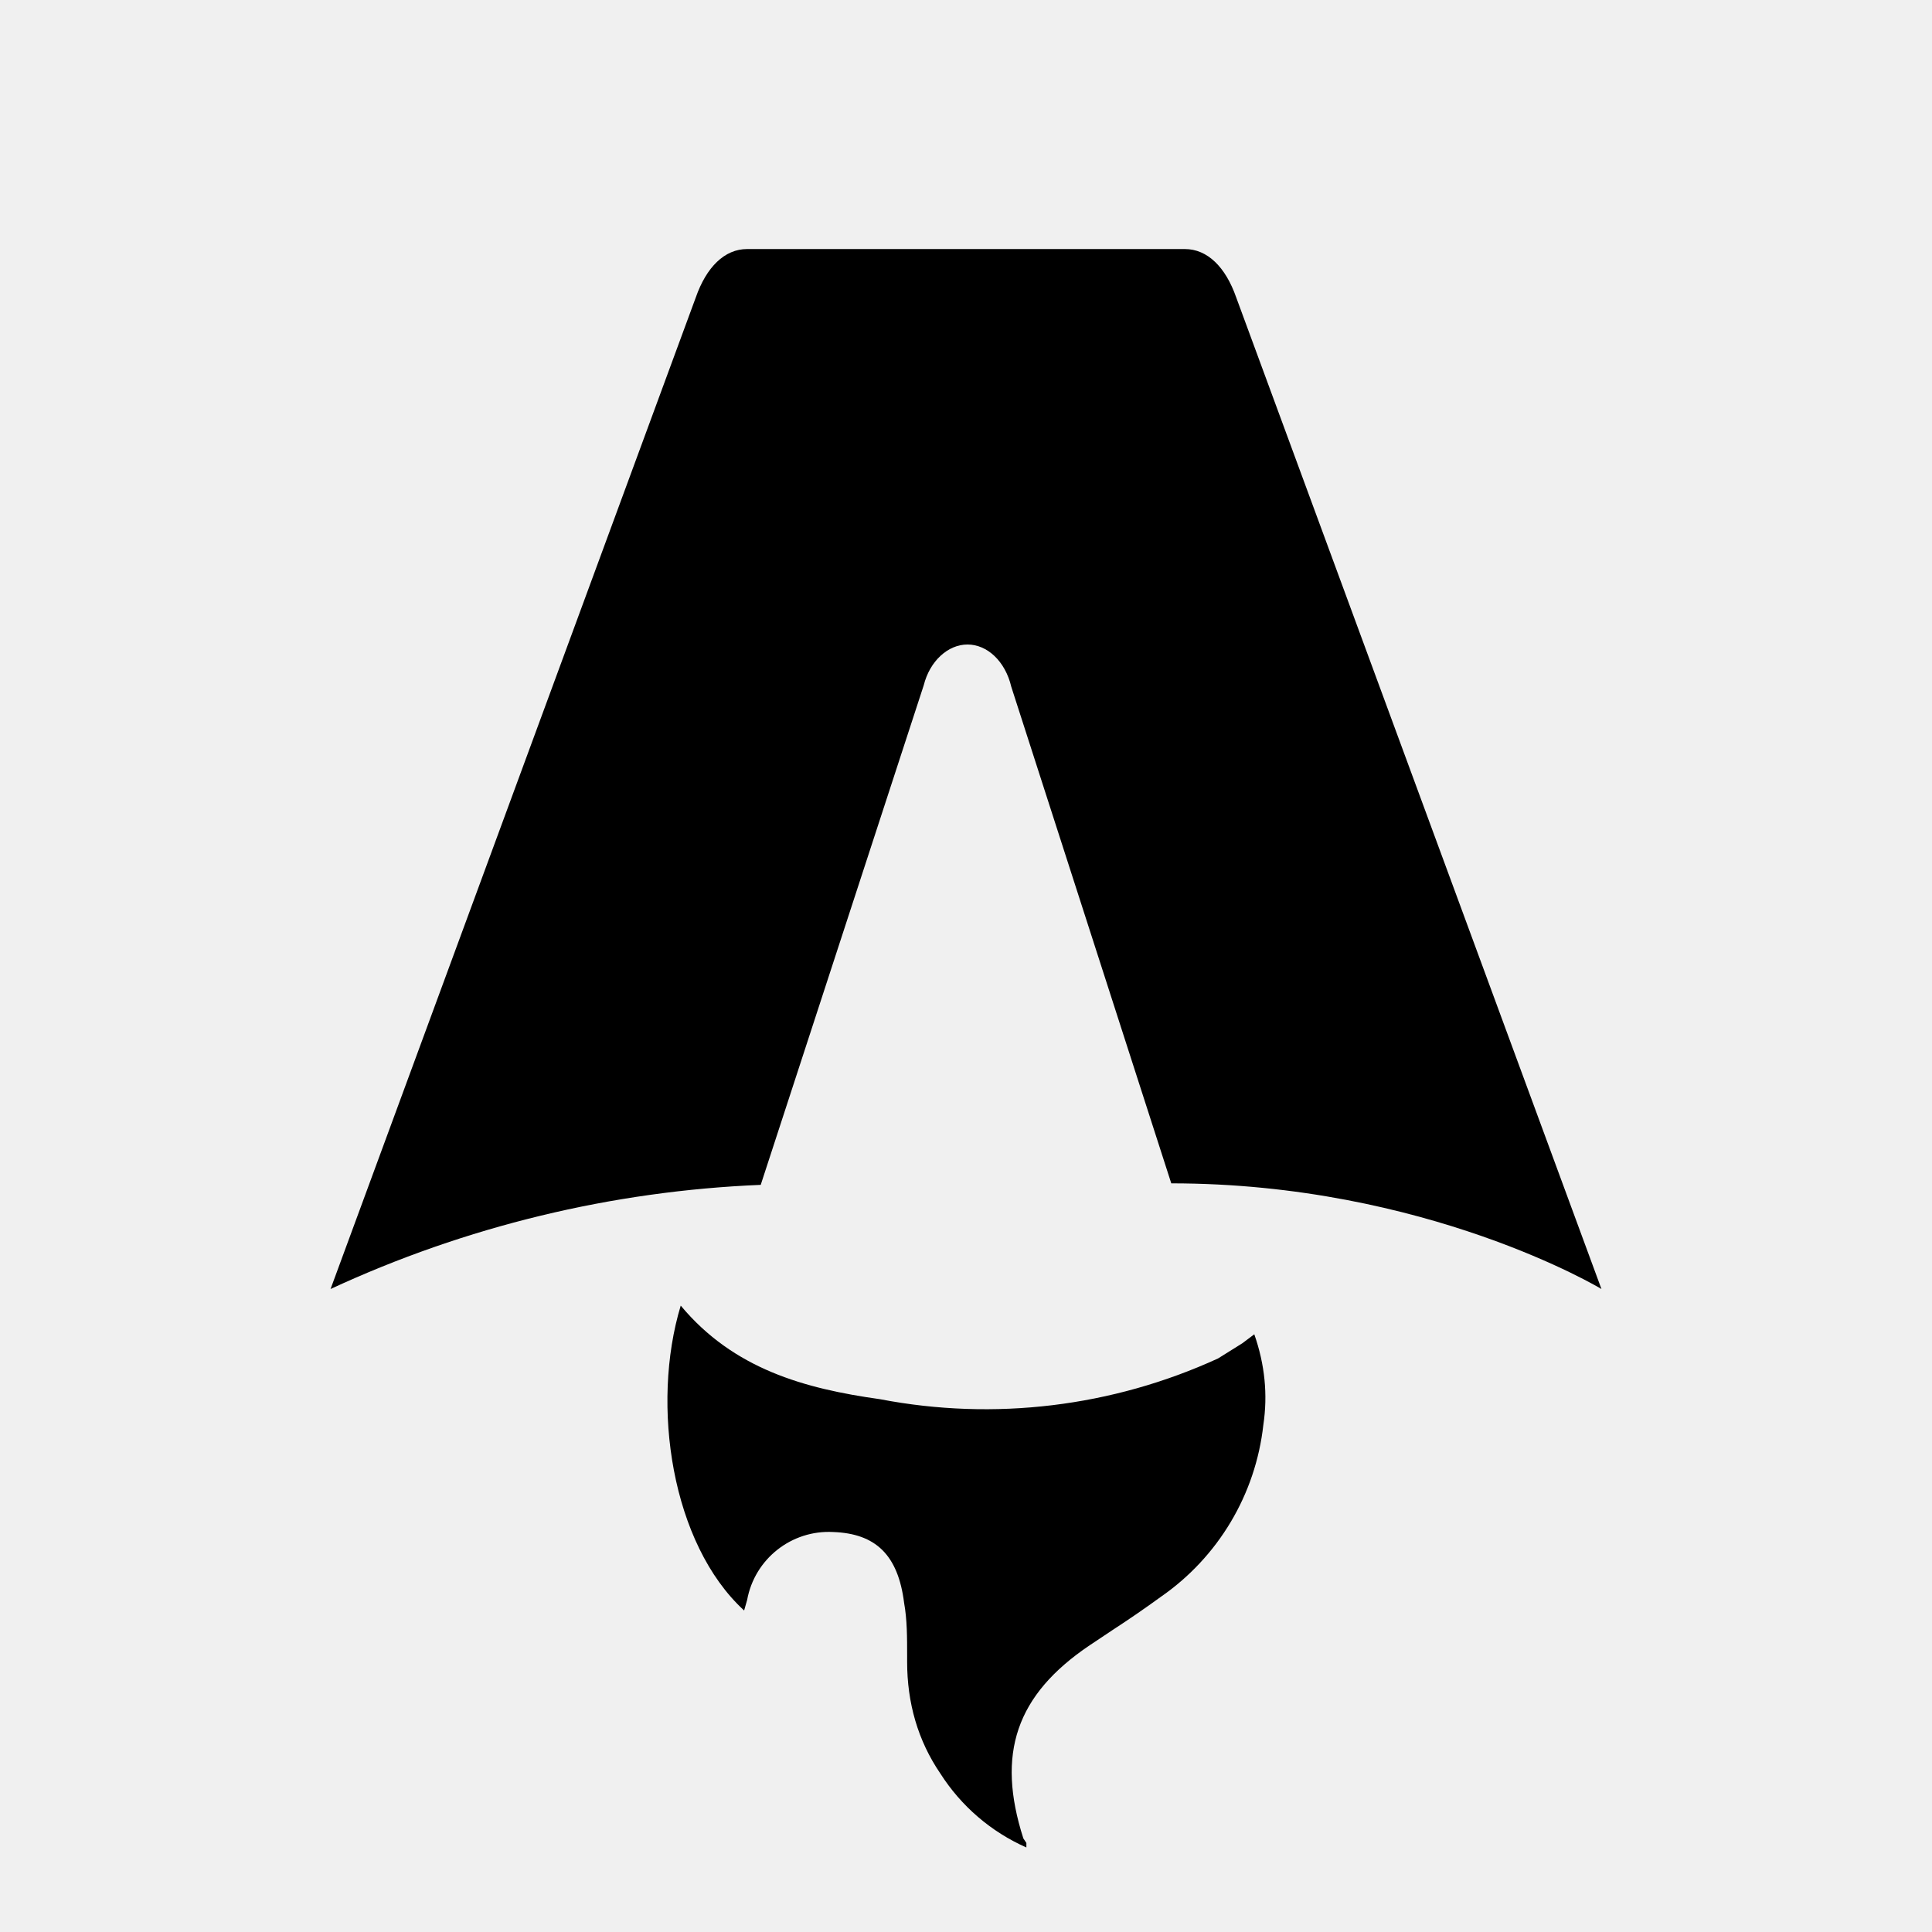
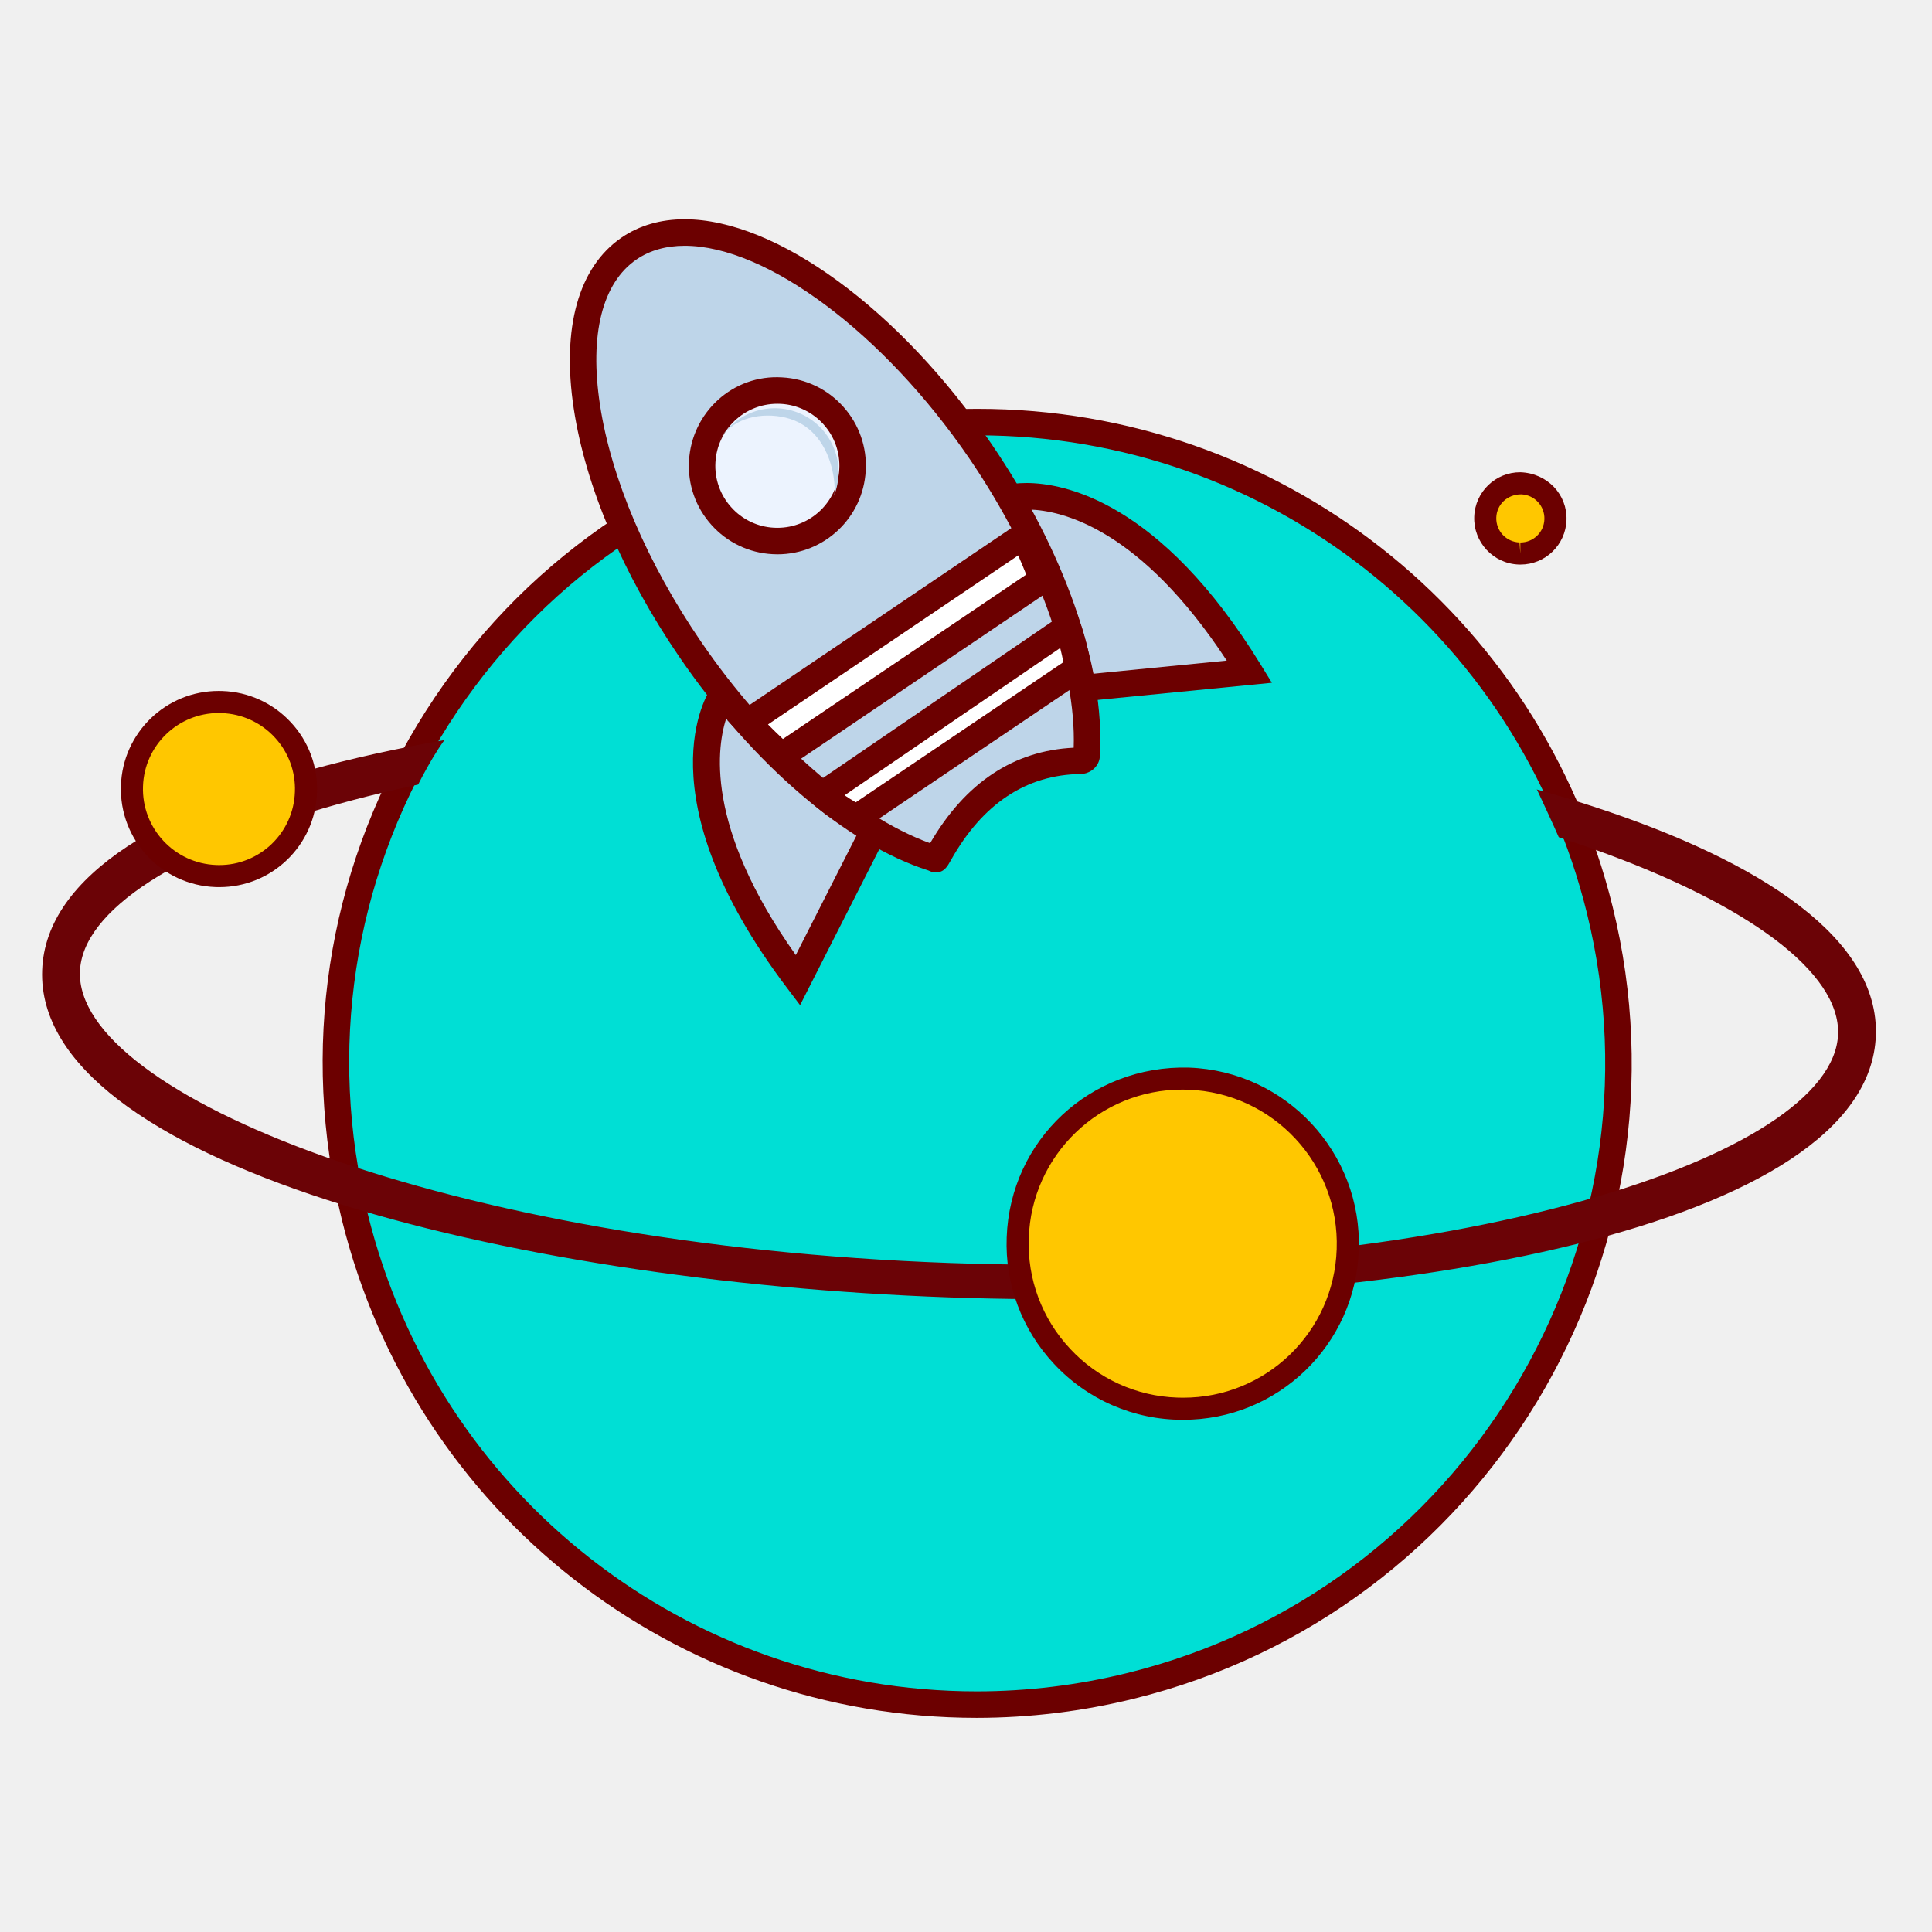
- <svg xmlns="http://www.w3.org/2000/svg" fill="none" viewBox="0 0 128 128">
-   <path d="M50.4 78.5a75.1 75.1 0 0 0-28.5 6.9l24.2-65.7c.7-2 1.9-3.2 3.4-3.2h29c1.5 0 2.7 1.2 3.4 3.2l24.2 65.7s-11.6-7-28.5-7L67 45.5c-.4-1.7-1.6-2.8-2.9-2.8-1.3 0-2.5 1.1-2.9 2.7L50.4 78.5Zm-1.1 28.2Zm-4.2-20.2c-2 6.6-.6 15.8 4.2 20.2a17.5 17.5 0 0 1 .2-.7 5.5 5.5 0 0 1 5.7-4.5c2.8.1 4.3 1.5 4.7 4.7.2 1.1.2 2.3.2 3.5v.4c0 2.7.7 5.2 2.2 7.4a13 13 0 0 0 5.7 4.9v-.3l-.2-.3c-1.8-5.6-.5-9.5 4.4-12.8l1.5-1a73 73 0 0 0 3.2-2.2 16 16 0 0 0 6.8-11.4c.3-2 .1-4-.6-6l-.8.6-1.6 1a37 37 0 0 1-22.4 2.7c-5-.7-9.7-2-13.2-6.2Z" />
-   <style>
-         path { fill: #000; }
-         @media (prefers-color-scheme: dark) {
-             path { fill: #FFF; }
-         }
-     </style>
+ <svg xmlns="http://www.w3.org/2000/svg" width="256px" height="256px" viewBox="0 0 1024 1024" class="icon" version="1.1" fill="#000000">
+   <g id="SVGRepo_bgCarrier" stroke-width="0" />
+   <g id="SVGRepo_tracerCarrier" stroke-linecap="round" stroke-linejoin="round" />
+   <g id="SVGRepo_iconCarrier">
+     <path d="M517.975 563.599m-339.799 0a339.799 339.799 0 1 0 679.598 0 339.799 339.799 0 1 0-679.598 0Z" fill="#00DFD5" />
+     <path d="M517.714 910.505c-159.8 0-298.173-108.518-336.486-263.89-22.175-89.948-7.987-183.142 39.936-262.426s123.848-135.163 213.796-157.332a348.339 348.339 0 0 1 83.297-10.158c159.79 0 298.163 108.508 336.476 263.875 45.763 185.677-68.05 373.985-253.727 419.768a348.948 348.948 0 0 1-83.292 10.163z m0.538-679.762c-26.788 0-53.683 3.282-79.933 9.759-86.303 21.268-159.15 74.885-205.143 150.958-45.978 76.073-59.581 165.494-38.298 251.796 36.756 149.084 169.518 253.199 322.842 253.199 26.778 0 53.673-3.282 79.923-9.759 178.156-43.924 287.365-224.604 243.441-402.765-36.762-149.069-169.508-253.189-322.831-253.189z" fill="#6C0000" />
+     <path d="M513.843 375.439c-235.571-8.376-487.895 37.427-491.5 138.829-3.604 101.381 244.828 164.987 480.399 173.363 235.571 8.376 487.895-37.427 491.5-138.813 3.604-101.396-244.828-165.002-480.399-173.379z m460.38 172.667c-2.314 65.08-204.16 130.785-470.83 121.303-266.675-9.482-463.345-89.349-461.03-154.435 2.314-65.08 204.16-130.806 470.835-121.324 266.67 9.482 463.34 89.375 461.025 154.455z" fill="#6B0306" />
+     <path d="M238.341 388.613c-8.212 10.045-16.425 26.327-20.255 34.391 80.686-18.412 175.974-24.294 293.048-20.132 129.521 4.603 236.831 21.361 318.546 49.418-3.159-8.73-14.003-31.38-17.807-39.711-88.873-26.496-188.375-50.304-299.023-54.236-100.71-3.574-188.416 13.932-274.509 30.269z" fill="#00DFD5" />
+     <path d="M626.872 659.159m-87.511 0a87.511 87.511 0 1 0 175.022 0 87.511 87.511 0 1 0-175.022 0Z" fill="#FFC700" />
+     <path d="M626.954 752.517h-0.01a92.754 92.754 0 0 1-68.393-29.737 92.774 92.774 0 0 1-24.986-66.939c1.828-51.615 44.457-91.433 96.625-89.984 51.441 1.828 91.812 45.169 89.994 96.625a92.995 92.995 0 0 1-93.23 90.035z m-0.148-175.012a81.326 81.326 0 0 0-81.536 78.746 81.126 81.126 0 0 0 21.852 58.563 81.07 81.07 0 0 0 56.847 25.943l2.97 0.056a81.326 81.326 0 0 0 81.536-78.746c1.603-45.01-33.705-82.918-78.7-84.506l-2.97-0.056z" fill="#6C0000" />
+     <path d="M805.816 274.76m-18.611 0a18.611 18.611 0 1 0 37.222 0 18.611 18.611 0 1 0-37.222 0Z" fill="#FFC700" />
+     <path d="M805.811 299.228l-0.855-0.01a24.499 24.499 0 0 1-23.588-25.329 24.371 24.371 0 0 1 24.438-23.588c14.367 0.492 24.95 11.853 24.468 25.329a24.397 24.397 0 0 1-24.463 23.598z m0.43-37.217c-7.347 0-12.938 5.396-13.179 12.288a12.774 12.774 0 0 0 12.298 13.21l0.445 5.862v-5.852a12.708 12.708 0 0 0 12.754-12.308 12.769 12.769 0 0 0-12.298-13.199h-0.02z" fill="#6C0000" />
+     <path d="M116.06 418.212m-46.141 0a46.141 46.141 0 1 0 92.283 0 46.141 46.141 0 1 0-92.283 0Z" fill="#FFC700" />
+     <path d="M116.106 470.205h-0.01l-1.884-0.036c-28.652-1.019-51.133-25.155-50.115-53.806a51.825 51.825 0 0 1 51.932-50.15l1.874 0.036a51.727 51.727 0 0 1 36.209 16.538 51.64 51.64 0 0 1 13.911 37.268 51.804 51.804 0 0 1-51.917 50.15z m-0.082-92.288a40.146 40.146 0 0 0-40.233 38.861c-0.788 22.205 16.63 40.904 38.825 41.692l1.475 0.036a40.11 40.11 0 0 0 40.218-38.861 40.018 40.018 0 0 0-10.767-28.892 40.074 40.074 0 0 0-28.058-12.8l-1.459-0.036z" fill="#6C0000" />
+     <path d="M382.479 368.952s-35.011 51.005 40.392 150.61l45.471-89.518-85.862-61.092z" fill="#BED5E9" />
+     <path d="M424.054 532.746l-6.779-8.95c-77.568-102.461-42.127-156.57-40.576-158.817l4.035-5.888 96.614 68.736-53.294 104.919z m-38.748-153.16c-5.396 15.519-12.15 58.117 36.48 126.612l37.545-73.933-74.025-52.68z" fill="#6C0000" />
+     <path d="M536.632 263.634s60.247-14.075 125.619 92.38l-99.922 9.815-25.697-102.195z" fill="#BED5E9" />
+     <path d="M556.995 373.402l-28.918-114.98 6.948-1.623c0.579-0.133 3.707-0.799 9.011-0.799 19.553 0 70.815 9.385 124.211 96.323l5.873 9.564-117.125 11.515z m-11.51-103.342l22.185 88.187 82.54-8.115c-45.942-70.026-87.291-79.59-104.724-80.072z" fill="#6C0000" />
+     <path d="M519.516 238.996C459.213 150.728 375.905 102.687 333.44 131.697s-27.996 124.083 32.307 212.352c39.276 57.487 88.305 97.884 129.454 111.073l0.005-0.02c0.246 0.123 0.512 0.23 0.829 0.271 1.418 0.179 21.202-51.497 76.733-52.157a3.297 3.297 0 0 0 1.807-0.594 3.174 3.174 0 0 0 1.352-1.946 2.115 2.115 0 0 0-0.01-0.763c2.668-43.126-17.142-103.455-56.402-160.916z" fill="#BED5E9" />
+     <path d="M496.056 462.387h-0.036l-1.976-0.169-1.976-0.845c-43.387-13.783-93.148-56.325-132.111-113.357-29.752-43.546-49.582-90.179-55.844-131.308-6.528-42.926 2.478-75.172 25.359-90.803 9.405-6.426 20.654-9.682 33.418-9.682 48.599 0 113.869 47.739 162.422 118.804 38.743 56.709 60.268 118.164 57.672 164.593l0.082 0.548-0.276 1.987c-0.445 2.391-2.002 4.731-4.239 6.262-1.782 1.178-3.702 1.782-5.647 1.818-28.948 0.343-52.142 15.749-68.961 45.783-1.828 3.287-3.564 6.369-7.885 6.369zM362.895 130.268c-9.887 0-18.468 2.432-25.487 7.224-18.196 12.421-25.078 39.808-19.405 77.102 5.944 39.086 24.96 83.661 53.545 125.491 35.395 51.82 81.49 92.278 121.426 106.839 18.652-32.056 44.242-49.075 76.109-50.621 1.439-42.609-19.569-100.966-55.352-153.344-45.343-66.355-107.372-112.691-150.835-112.691z" fill="#6C0000" />
+     <path d="M542.618 283.899L396.196 382.843a336.2 336.2 0 0 0 18.079 17.777L552.52 307.2a335.616 335.616 0 0 0-9.902-23.301z" fill="#FFFFFF" />
+     <path d="M413.629 409.518l-4.081-3.702a340.106 340.106 0 0 1-18.458-18.15l-5.668-6.011 160.067-108.165 3.487 7.429a334.29 334.29 0 0 1 10.102 23.798l1.976 5.202-147.425 99.599z m-6.574-25.544a316.349 316.349 0 0 0 7.895 7.706l128.978-87.148a316.283 316.283 0 0 0-4.265-10.158l-132.608 89.6z" fill="#6C0000" />
+     <path d="M565.847 332.268l-130.048 88.847a84.111 84.111 0 0 0 18.227 12.308l117.089-79.043c-0.476-6.134-3.108-16.317-5.268-22.113z" fill="#FFFFFF" />
+     <path d="M454.605 441.508l-3.645-1.782a90.511 90.511 0 0 1-19.83-13.373l-6.697-5.975 144.865-98.964 3.133 8.402c2.376 6.4 5.156 17.132 5.693 24.023l0.307 4.07L454.605 441.508z m-6.938-19.988c1.93 1.347 3.932 2.606 5.919 3.727l110.003-74.266c-0.41-2.345-0.993-4.972-1.659-7.532L447.667 421.519z" fill="#6C0000" />
+     <path d="M412.017 246.881m-39.895 0a39.895 39.895 0 1 0 79.79 0 39.895 39.895 0 1 0-79.79 0Z" fill="#ECF3FE" />
+     <path d="M412.063 293.796c-0.87 0-1.736-0.02-2.616-0.082a46.602 46.602 0 0 1-32.369-15.519 46.577 46.577 0 0 1-11.899-33.889c1.393-25.728 23.352-45.957 49.408-44.268a46.602 46.602 0 0 1 32.369 15.534 46.577 46.577 0 0 1 11.899 33.889 46.874 46.874 0 0 1-46.792 44.334z m-0.092-79.785a32.85 32.85 0 0 0-32.778 31.063 32.604 32.604 0 0 0 8.346 23.736 32.604 32.604 0 0 0 22.676 10.89l1.853 0.046a32.85 32.85 0 0 0 32.778-31.053 32.666 32.666 0 0 0-8.346-23.752 32.727 32.727 0 0 0-22.687-10.89l-1.843-0.041z" fill="#6C0000" />
+     <path d="M381.363 233.201c6.2-10.619 19.543-14.525 32.507-12.355 28.283 4.741 29.507 38.584 28.186 41.897a33.843 33.843 0 0 0-60.692-29.542z" fill="#BED5E9" />
+   </g>
</svg>
